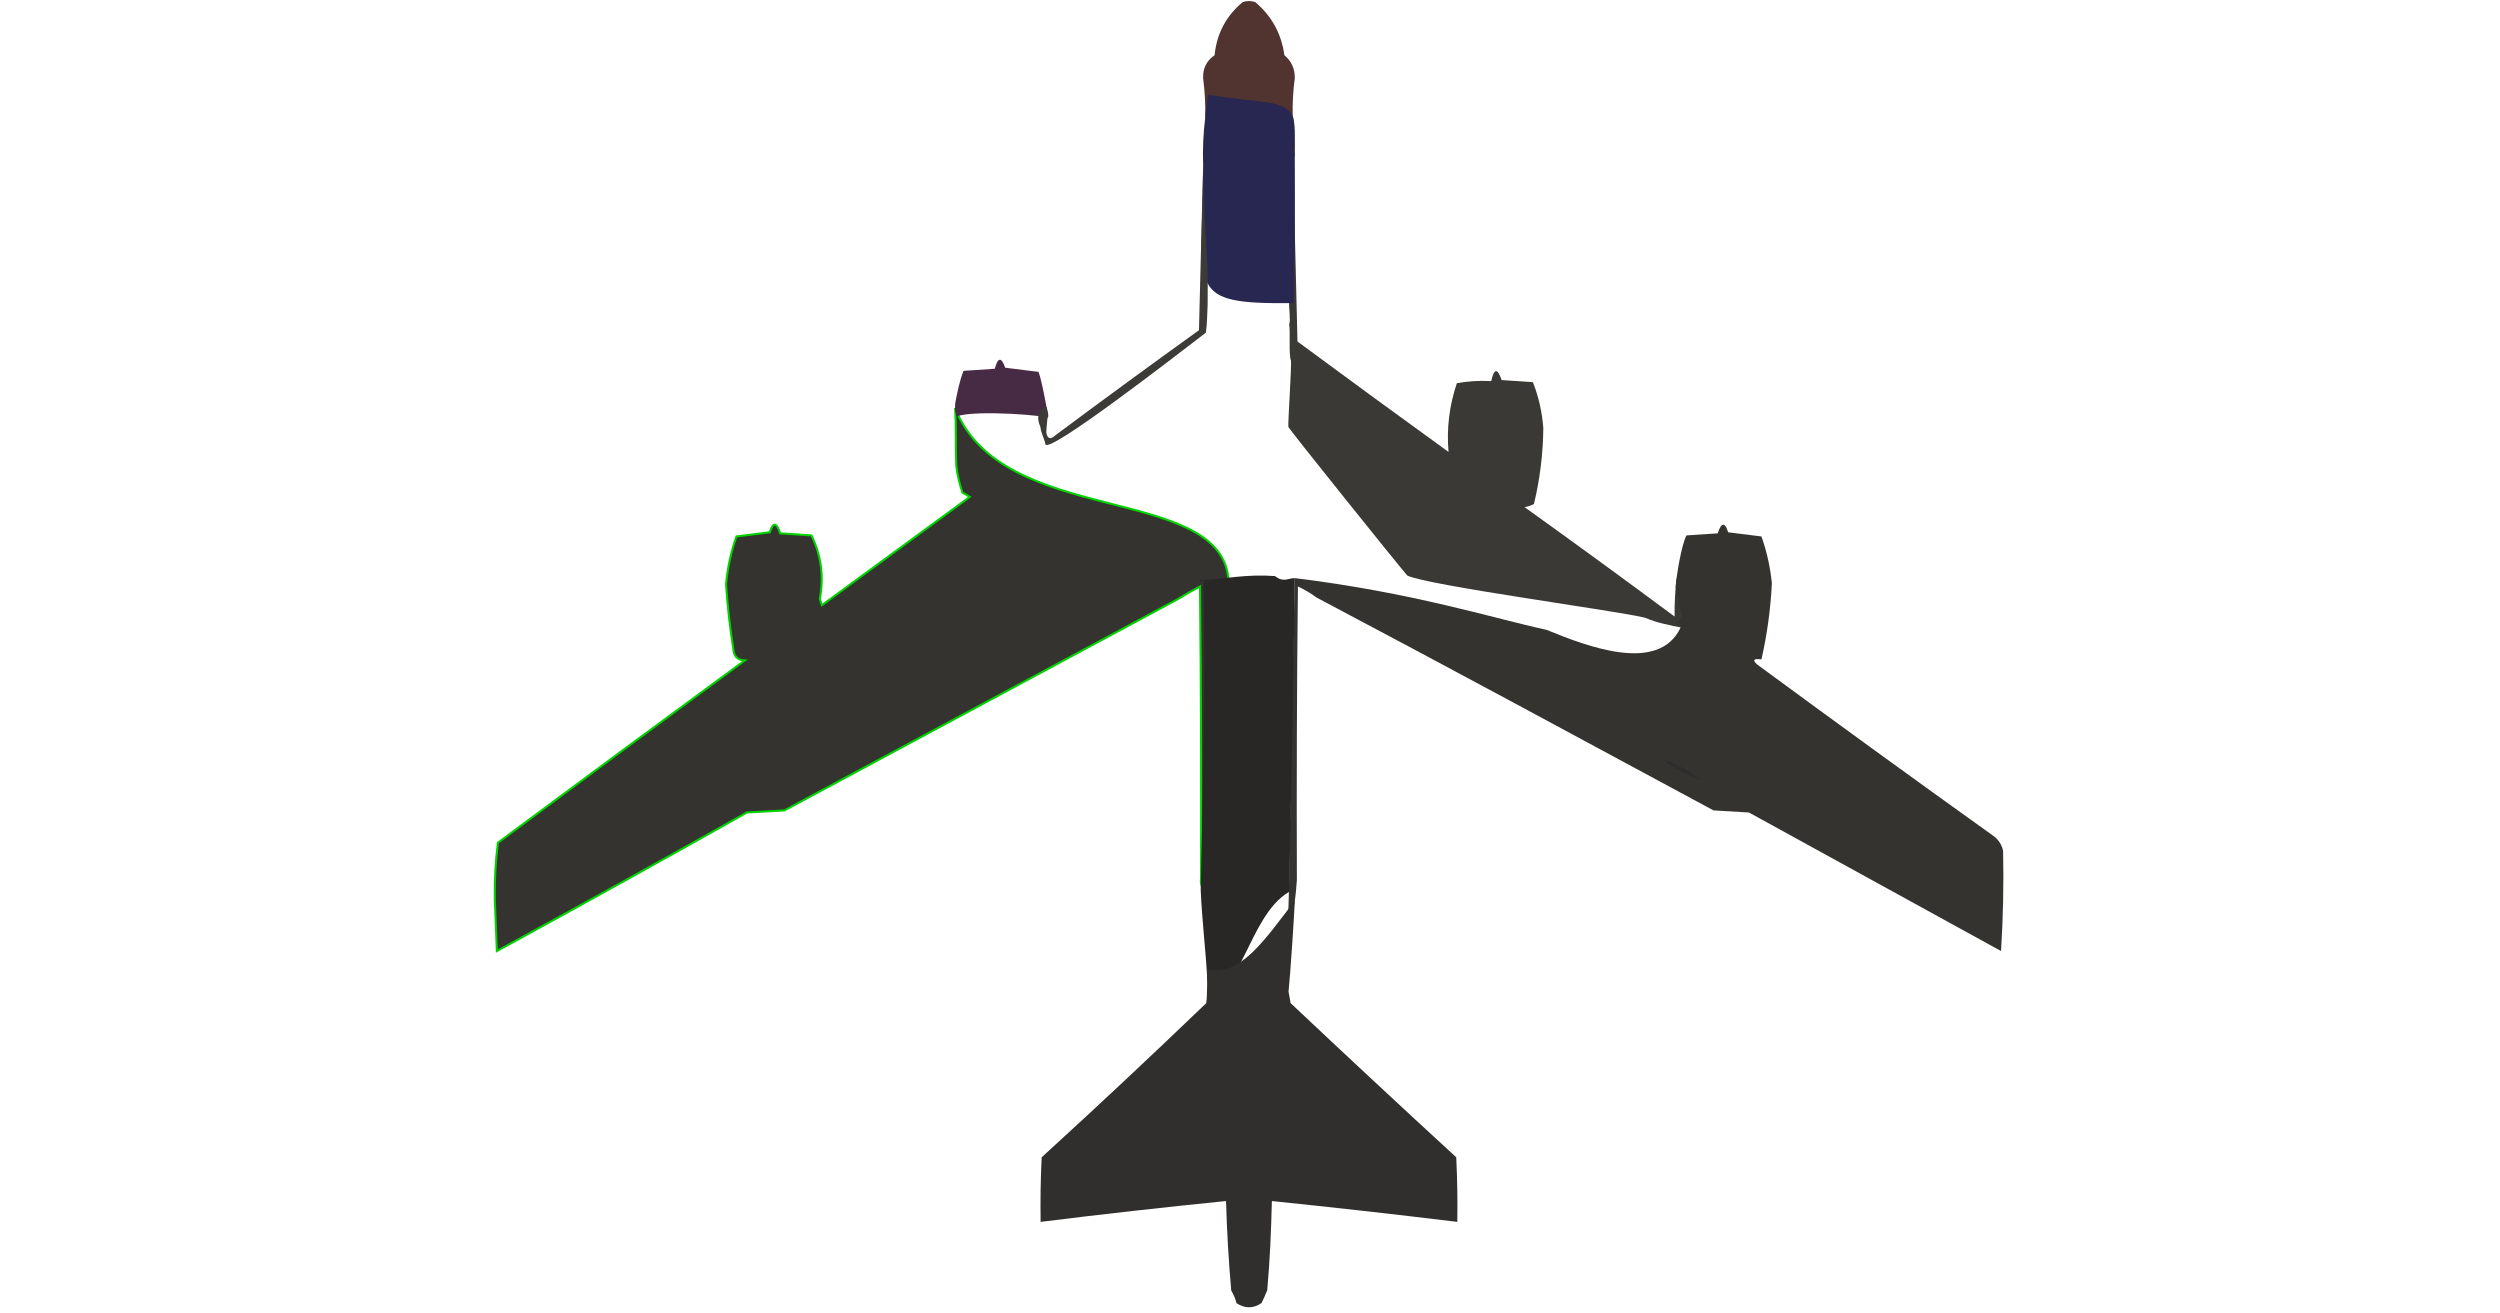
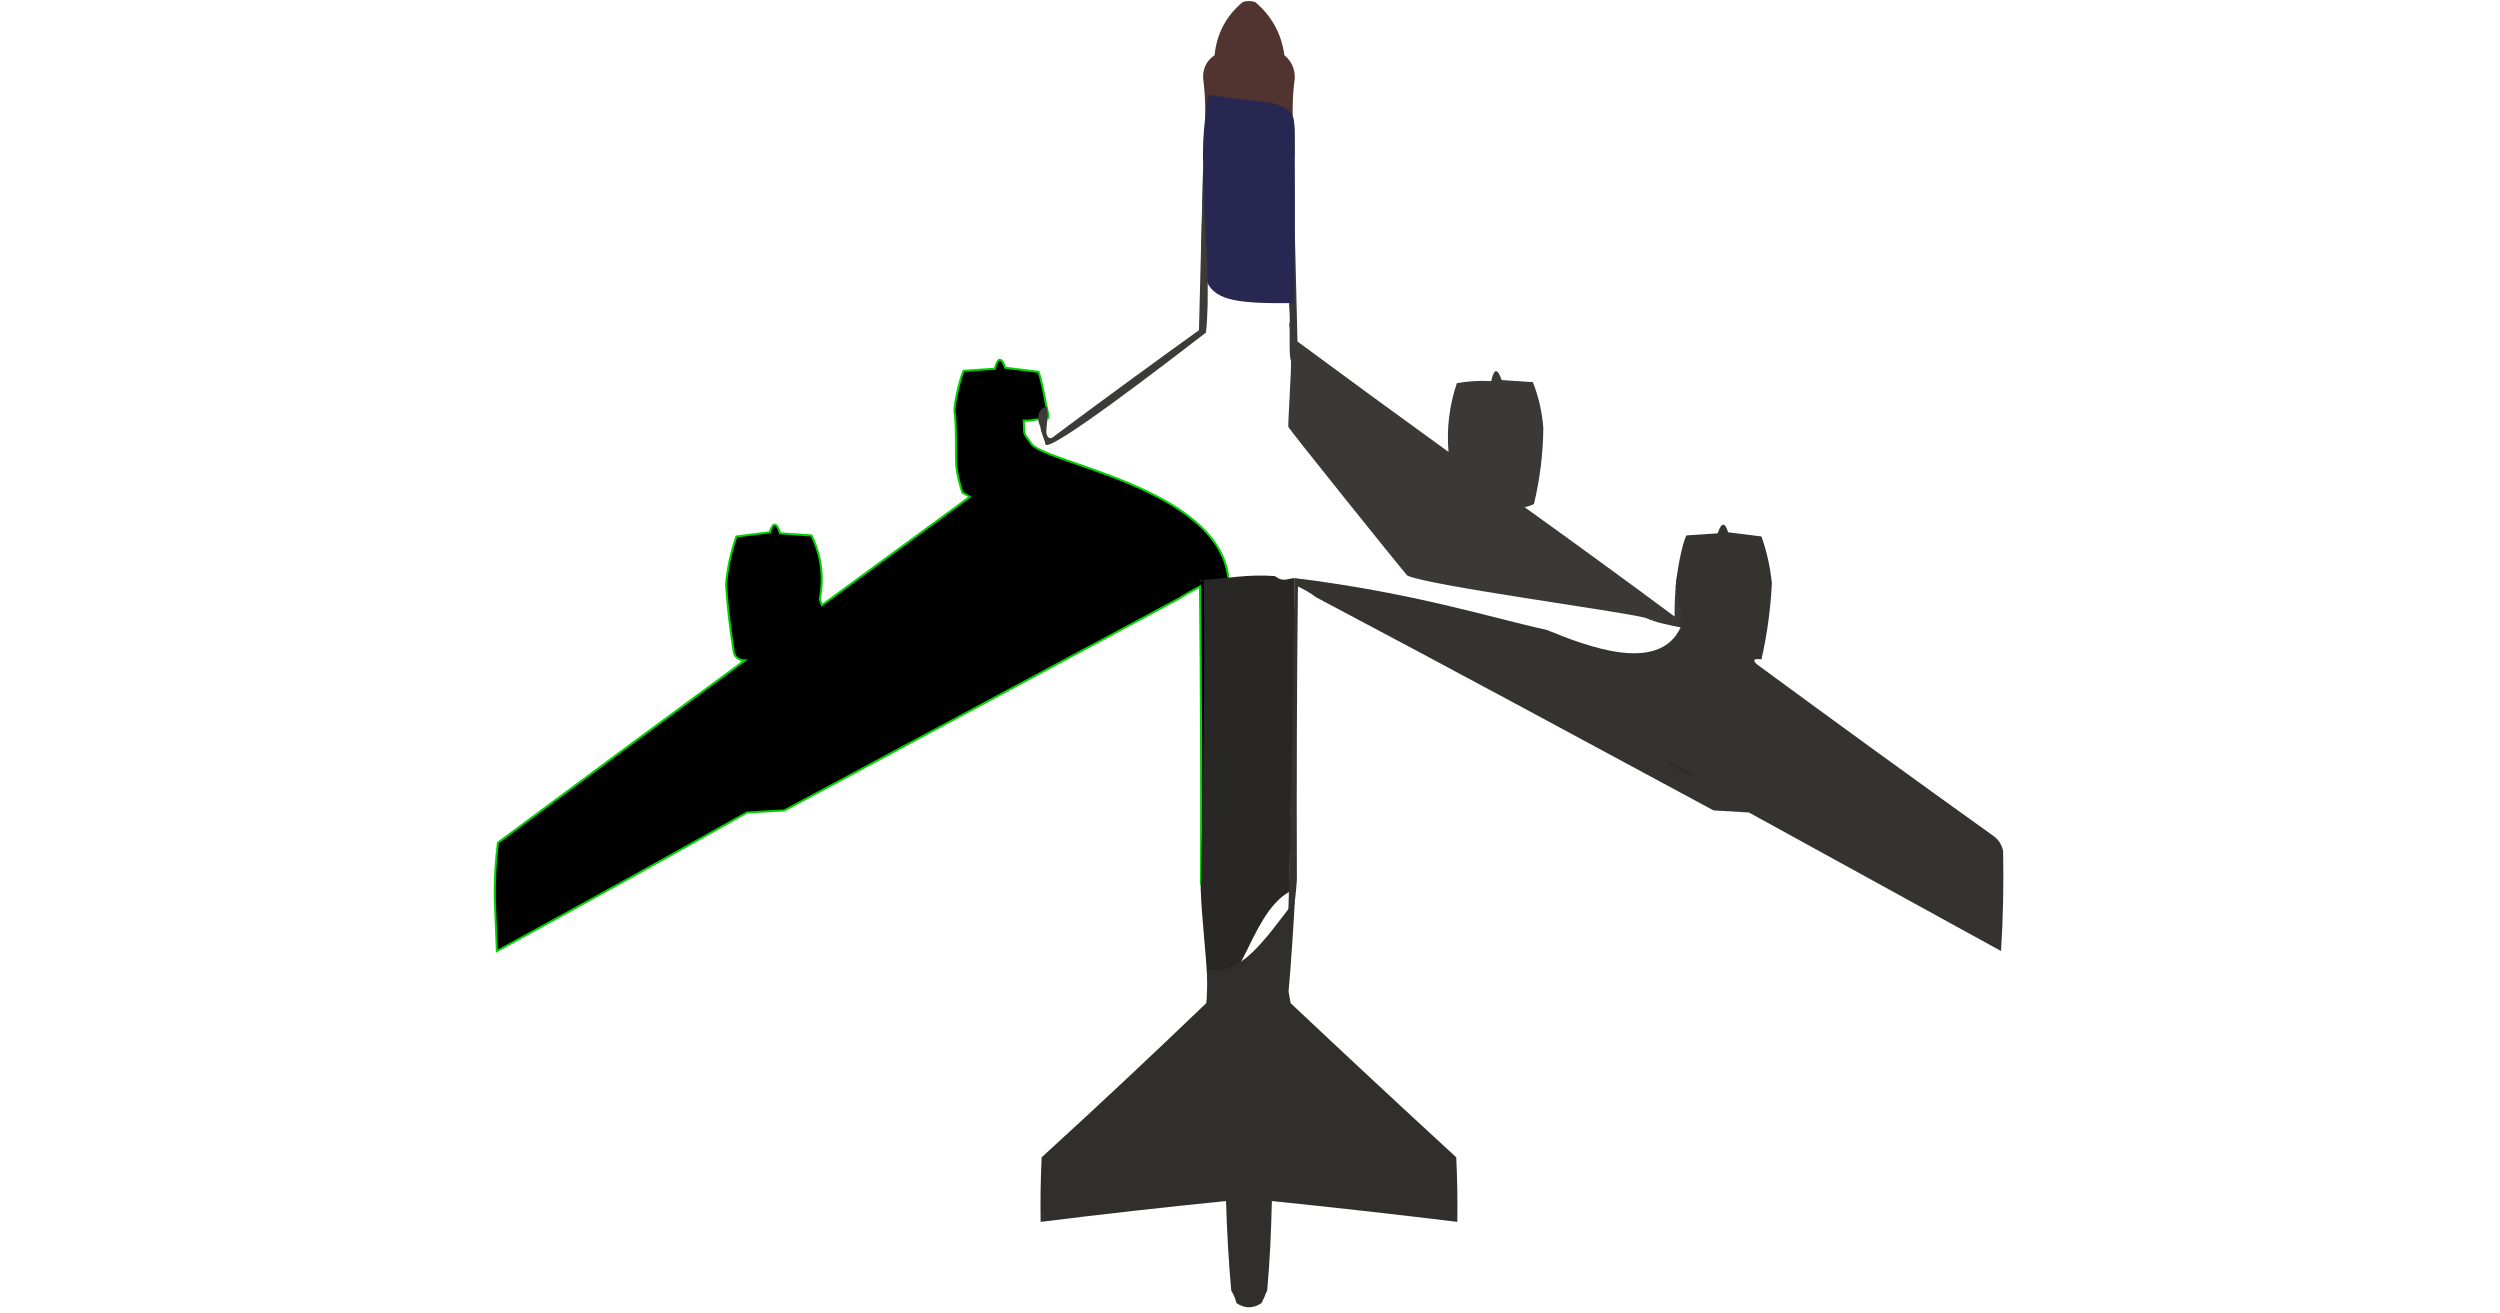
<svg xmlns="http://www.w3.org/2000/svg" version="1.1" width="1200px" height="630px" style="shape-rendering:geometricPrecision; text-rendering:geometricPrecision; image-rendering:optimizeQuality; fill-rule:evenodd; clip-rule:evenodd" id="svg1478">
  <defs id="defs1482" />
  <g id="g188" style="fill:#513330;fill-opacity:1">
    <path style="opacity:1;fill:#513330;fill-opacity:1" fill="#353330" d="m 620.5,55.5 c -0.722,0.417 -1.222,1.084 -1.5,2 -12.778,-1.51 -23.07,0.195 -40.5,-1 0.154,-6.359 -0.179,-12.692 -1,-19 -0.155,-4.724 1.678,-8.39 5.5,-11 1.031,-10.357 5.531,-18.857 13.5,-25.5 2,-0.667 4,-0.667 6,0 7.922,6.674 12.588,15.174 14,25.5 3.388,2.809 5.054,6.476 5,11 -0.808,5.974 -1.141,11.974 -1,18 z" id="path186" />
  </g>
  <g id="g504">
    <path style="opacity:1" fill="#3a3936" d="m 620.792,81.927 c 0.667,27.17 1.333,54.503 2,82 24.078,17.789 48.245,35.456 72.5,53 -0.964,-11.228 0.369,-22.228 4,-33 5.407,-0.973 10.907,-1.307 16.5,-1 1.336,-6.202 3.002,-6.369 5,-0.5 5,0.333 10,0.667 15,1 2.76,7.042 4.426,14.375 5,22 -0.12,12.36 -1.62,24.527 -4.5,36.5 -1.399,0.727 -2.899,1.227 -4.5,1.5 24.14,17.307 48.14,34.807 72,52.5 -0.047,-6.448 0.287,-12.781 1,-19 0.065,2.928 0.732,5.595 2,8 v 2 c 0,0.667 0.333,1 1,1 -1.221,3.305 -0.906,7.708 -0.393,13.382 -6.677,-1.384 -11.878,-2.254 -17.598,-4.748 -12.569,-3.292 -105.011,-15.566 -114.324,-20.318 -4.556,-5.225 -56.308,-69.713 -57.059,-71.284 -0.342,-0.838 1.7,-30.278 1.208,-32.025 -1.12,-2.545 -0.189,-14.291 -0.833,-17.175 0.809,-1.792 -0.193,-8.297 -0.002,-10.505 0.5,-22.998 2.169,-40.325 2.002,-63.327 z" id="path502" />
  </g>
  <path fill="#343330" d="m 961.5,408.5 c 0.33,16.175 -0.004,32.175 -1,48 -40.306,-22.154 -80.64,-44.321 -121,-66.5 -5.667,-0.333 -11.333,-0.667 -17,-1 C 758.605,354.554 695.903,320.623 631.798,286.736 629.15,284.721 625.824,282.818 623,281.5 c -0.5,46.999 -0.667,93.999 -0.5,141 -0.494,6.492 -1.161,16.162 -4.336,20.502 1.097,-24.933 0.41,-32.016 1.336,-58.996 v -7.836 c 0.097,-2.79 0.218,-6.503 0,-9.84 0.674,-30.569 1.341,-58.066 2,-88.83 57.125,6.986 95.555,19.368 120.851,24.825 19.646,8.021 54.037,21.318 64.442,-1.327 -3.418,-8.396 3.663,5.628 -2.461,-19.153 0.262,-5.15 2.763,-20.328 5.168,-24.844 5,-0.333 10,-0.667 15,-1 1.769,-5.369 3.435,-5.536 5,-0.5 5.333,0.667 10.667,1.333 16,2 2.574,7.272 4.241,14.772 5,22.5 -0.611,12.336 -2.277,24.503 -5,36.5 -3.79,-0.492 -4.456,0.341 -2,2.5 37.49,27.578 75.156,54.911 113,82 2.7,1.857 4.366,4.357 5,7.5 z" id="path998" />
  <g id="g688">
-     <path style="opacity:1;stroke:#00d300;stroke-opacity:1" fill="#353330" d="M 589.562,277.084 C 590.386,326.458 578.657,377.208 577.5,426.5 c -0.951,-1.419 -1.284,-3.085 -1,-5 0.167,-46.668 0,-93.335 -0.5,-140 -3.644,1.901 -7.144,3.901 -10.5,6 -62.973,33.821 -125.973,67.654 -189,101.5 -6,0.333 -12,0.667 -18,1 -39.839,22.42 -79.839,44.587 -120,66.5 -0.333,-8.333 -0.667,-16.667 -1,-25 -0.14,-9.096 0.36,-18.096 1.5,-27 39.411,-29.289 78.911,-58.455 118.5,-87.5 -3.493,-0.165 -5.326,-1.998 -5.5,-5.5 -1.65,-10.279 -2.816,-20.612 -3.5,-31 0.705,-7.905 2.372,-15.572 5,-23 5.333,-0.667 10.667,-1.333 16,-2 1.565,-5.036 3.231,-4.869 5,0.5 5,0.333 10,0.667 15,1 4.709,9.694 6.042,19.861 4,30.5 0.333,1 0.667,2 1,3 23.667,-17.333 47.333,-34.667 71,-52 -1.128,-0.762 -2.295,-1.429 -3.5,-2 -1.472,-4.223 -2.472,-8.557 -3,-13 -0.371,-7.842 0.047,-19.847 -0.582,-27.671 22.229,57.142 125.844,36.426 131.144,81.255 z" id="path686" />
+     <path style="opacity:1;stroke:#00d300;stroke-opacity:1" d="M 589.562,277.084 C 590.386,326.458 578.657,377.208 577.5,426.5 c -0.951,-1.419 -1.284,-3.085 -1,-5 0.167,-46.668 0,-93.335 -0.5,-140 -3.644,1.901 -7.144,3.901 -10.5,6 -62.973,33.821 -125.973,67.654 -189,101.5 -6,0.333 -12,0.667 -18,1 -39.839,22.42 -79.839,44.587 -120,66.5 -0.333,-8.333 -0.667,-16.667 -1,-25 -0.14,-9.096 0.36,-18.096 1.5,-27 39.411,-29.289 78.911,-58.455 118.5,-87.5 -3.493,-0.165 -5.326,-1.998 -5.5,-5.5 -1.65,-10.279 -2.816,-20.612 -3.5,-31 0.705,-7.905 2.372,-15.572 5,-23 5.333,-0.667 10.667,-1.333 16,-2 1.565,-5.036 3.231,-4.869 5,0.5 5,0.333 10,0.667 15,1 4.709,9.694 6.042,19.861 4,30.5 0.333,1 0.667,2 1,3 23.667,-17.333 47.333,-34.667 71,-52 -1.128,-0.762 -2.295,-1.429 -3.5,-2 -1.472,-4.223 -2.472,-8.557 -3,-13 -0.371,-7.842 0.255,-18.054 -0.883,-26.541 l 0.383,-3.689 c 0.959,-5.027 2.098,-10.596 4,-15.27 5,-0.333 10,-0.667 15,-1 1.487,-5.584 3.153,-5.751 5,-0.5 5.333,0.667 10.667,1.333 16,2 2.098,5.491 5.267,25.91 4,17 l 7e-5,-7e-5 c -0.056,1.451 1.303,3.965 0.303,5.298 2.792,-1.161 -7.9,1.484 -11.405,1.101 l 0.164,4.982 c -0.117,1.736 2.056,3.869 3.103,5.555 3.963,9.554 89.715,20.821 94.897,64.649 z" id="path686" />
  </g>
-   <path style="clip-rule:evenodd;opacity:1;fill-rule:evenodd;image-rendering:optimizeQuality;shape-rendering:geometricPrecision;text-rendering:geometricPrecision;fill:#472a44;fill-opacity:1" fill="#474644" d="m 502.5,195.5 c -0.056,1.451 1.303,3.965 0.303,5.298 2.792,-1.161 -34.749,-4.326 -43.719,-0.871 l -0.683,-3.256 0.099,-3.109 c 1.001,-5.11 2.098,-10.888 4,-15.562 5,-0.333 10,-0.667 15,-1 1.487,-5.584 3.153,-5.751 5,-0.5 5.333,0.667 10.667,1.333 16,2 2.098,5.491 5.267,25.91 4,17 z" id="path334" />
  <g id="g232">
    <path style="opacity:1" fill="#504e4b" d="M 620.5,55.5 C 621.49,61.645 621.823,67.978 621.5,74.5C 620.691,76.292 620.191,78.292 620,80.5C 619.975,72.176 620.141,63.843 620.5,55.5 Z" id="path230" />
  </g>
  <g id="g236">
    <path style="opacity:1;fill:#282751;fill-opacity:1" fill="#282723" d="m 620.5,55.5 c 1.99,6.929 0.046,12.078 1,19 v 2 c 0.167,23.002 0,46.002 -0.5,69 -52.643,0.519 -43.879,-5.33 -43.5,-66 -0.267,-7.722 0.066,-15.389 1,-23 0.271,-3.891 1.023,-8.528 1.5,-11 26.649,4.288 35.528,2.125 40.5,10 z" id="path234" />
  </g>
  <g id="g268" />
  <g id="g336" />
  <g id="g388">
    <path style="opacity:1" fill="#3d3b37" d="m 577.5,79.5 c -0.167,24.669 2.67,41.828 2.168,66.659 -0.202,4.314 -0.236,9.14 -0.833,13.506 -17.388,13.362 -75.14,57.964 -77.032,53.65 -0.432,-2.692 -2.104,-5.338 -2.421,-8.41 -3.079,-6.974 1.458,-9.905 3,-9.528 1.164,3.34 -0.252,8.846 -0.118,12.388 0.473,2.825 2.042,3.394 4.236,1.236 22.86,-17.027 45.86,-33.86 69,-50.5 0.667,-26.497 1.333,-52.83 2,-79 z" id="path386" />
  </g>
  <g id="g456" />
  <g id="g476" />
  <g id="g528" />
  <g id="g624" />
  <g id="g844">
    <path fill="#282725" d="m 621.5,277.5 c 0.092,5.738 -1.993,119.993 -2.667,150.562 -20.1,11.435 -23.557,54.59 -39.333,42.438 -0.741,-14.663 -2.575,-28.829 -3.168,-43.499 1.157,-49.292 2.242,-99.627 1.418,-149.001 -0.977,1.274 -1.561,1.775 -2.25,0.501 13.344,-0.683 23.12,-3.025 36.492,-1.984 4.124,3.216 6.067,1.03 9.508,0.984 z" id="path842" style="opacity:1" />
  </g>
  <g id="g876" />
  <g id="g1016">
    <path style="opacity:1" fill="#2e2d2c" d="M 798.5,364.5 C 805.153,366.823 811.153,370.156 816.5,374.5C 812.372,372.936 808.372,371.102 804.5,369C 802.253,367.723 800.253,366.223 798.5,364.5 Z" id="path1014" />
  </g>
  <g id="g1020" />
  <g id="g1068" />
  <g id="g1072" />
  <g id="g1224">
    <path style="opacity:1" fill="#302f2e" d="m 621.521,432.267 c -0.418,9.18 -2.105,34.58 -3.021,43.733 0.333,1.833 0.667,3.667 1,5.5 26.349,24.85 52.849,49.517 79.5,74 0.5,10.328 0.666,20.661 0.5,31 -29.637,-3.609 -59.303,-6.942 -89,-10 -0.369,14.778 -0.878,27.526 -2.236,42.91 -1.623,3.457 -0.309,1.122 -2.764,6.09 -4,2.667 -8,2.667 -12,0 -0.535,-2.161 -1.368,-4.161 -2.5,-6 -1.268,-14.312 -2.101,-28.645 -2.5,-43 -29.703,2.973 -59.37,6.306 -89,10 -0.166,-10.339 0,-20.672 0.5,-31 26.635,-24.3 52.968,-48.967 79,-74 0.499,-3.652 0.498,-12.49 0.333,-16.172 15.812,3.748 27.599,-13.965 42.188,-33.061 z" id="path1222" />
  </g>
  <g id="g1288" />
  <g id="g1292">
    <path style="opacity:1" fill="#2f2f2e" d="M 556.5,535.5 C 541.823,545.176 526.49,553.843 510.5,561.5C 525.501,552.33 540.834,543.664 556.5,535.5 Z" id="path1290" />
  </g>
  <g id="g1376" />
  <g id="g1436" />
</svg>
